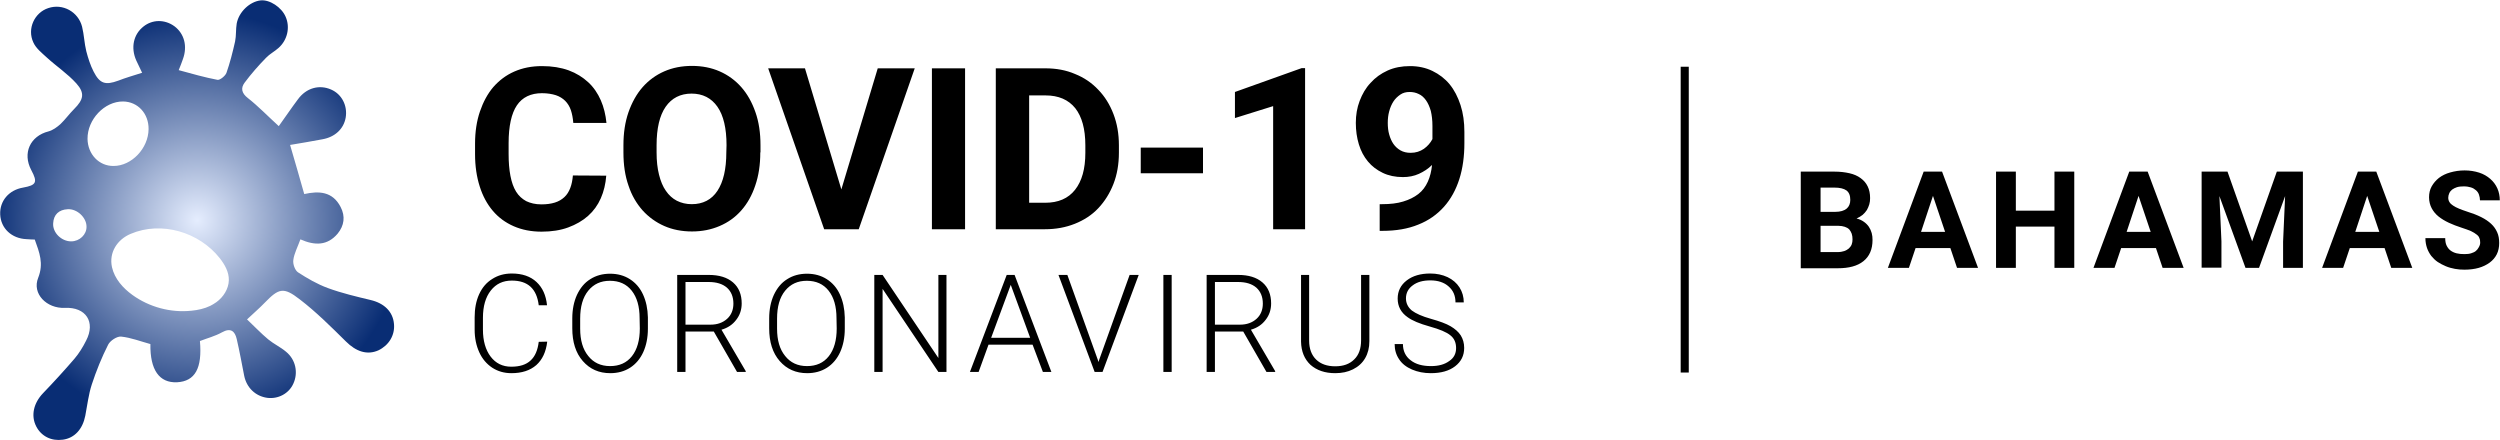
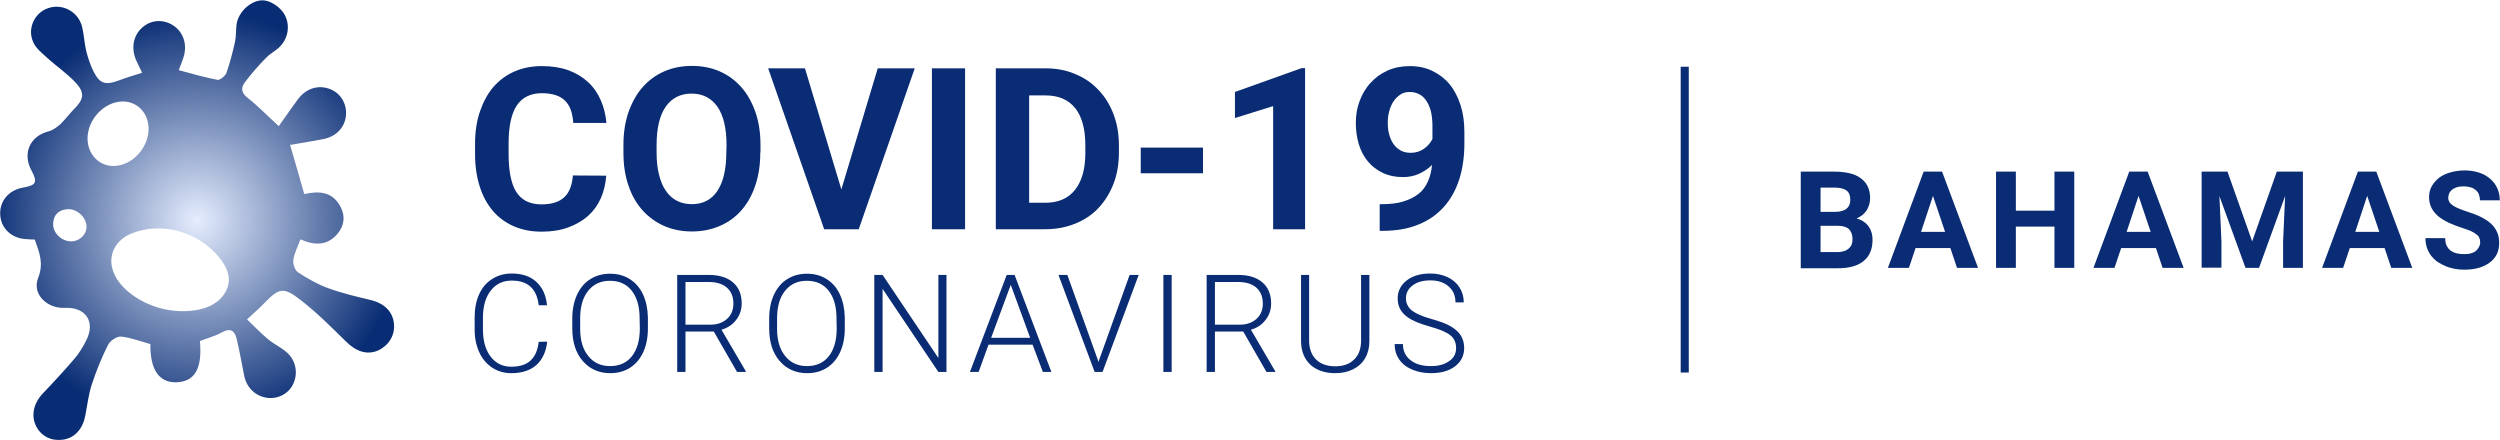
<svg xmlns="http://www.w3.org/2000/svg" viewBox="0 0 1236.7 217.4" xml:space="preserve">
-   <path d="M299.9 86.9c-.3 4-1.2 7.8-2.7 11.2s-3.6 6.3-6.3 8.7c-2.7 2.4-6 4.3-9.8 5.7-3.8 1.4-8.2 2.1-13.2 2.1-5.1 0-9.7-.9-13.8-2.7-4.1-1.8-7.5-4.3-10.3-7.6-2.8-3.3-5-7.3-6.5-12.1-1.5-4.7-2.3-10-2.3-15.9v-5.2c0-5.9.8-11.2 2.4-15.9 1.6-4.7 3.8-8.8 6.6-12.1 2.9-3.3 6.3-5.9 10.4-7.7s8.6-2.7 13.7-2.7c5 0 9.3.7 13.2 2.1 3.8 1.4 7 3.4 9.7 5.9s4.7 5.5 6.2 8.9 2.4 7.2 2.8 11.2h-16.4c-.2-2.4-.6-4.5-1.2-6.3s-1.6-3.4-2.8-4.6c-1.2-1.2-2.8-2.2-4.6-2.8-1.9-.6-4.2-1-6.9-1-5.5 0-9.7 2-12.4 6-2.7 4-4.1 10.3-4.1 18.7v5.4c0 4.1.3 7.7.9 10.8.6 3.1 1.5 5.7 2.8 7.8 1.3 2.1 3 3.6 5 4.7 2.1 1 4.5 1.6 7.5 1.6 2.6 0 4.8-.3 6.7-.9 1.9-.6 3.4-1.5 4.7-2.7 1.3-1.2 2.2-2.7 2.9-4.5.7-1.8 1.1-3.9 1.3-6.2l16.5.1zM376.1 75.4c0 6.1-.8 11.5-2.5 16.4-1.6 4.8-3.9 8.9-6.9 12.3s-6.5 5.9-10.7 7.7-8.7 2.7-13.7 2.7-9.6-.9-13.7-2.7-7.7-4.4-10.7-7.7c-3-3.4-5.4-7.4-7-12.3-1.7-4.8-2.5-10.3-2.5-16.4v-3.5c0-6.1.8-11.5 2.5-16.4 1.7-4.8 4-9 7-12.4s6.6-6 10.7-7.8 8.7-2.7 13.7-2.7 9.6.9 13.7 2.7 7.7 4.4 10.7 7.8c3 3.4 5.3 7.5 7 12.4 1.7 4.8 2.5 10.3 2.5 16.4v3.5h-.1zm-16.7-3.6c0-8.3-1.5-14.7-4.5-19s-7.3-6.5-12.8-6.5-9.8 2.2-12.8 6.5-4.5 10.7-4.5 19v3.6c0 4.2.4 7.8 1.2 11 .8 3.2 1.9 5.9 3.4 8 1.5 2.2 3.3 3.8 5.4 4.9 2.2 1.1 4.6 1.7 7.4 1.7 5.5 0 9.8-2.2 12.7-6.6s4.4-10.7 4.4-19.1l.1-3.5zM416.2 93.7l18-59.9h18.3l-27.7 79.6h-17.1L380 33.8h18.2l18 59.9zM477.4 113.4H461V33.8h16.4v79.6zM492.6 113.4V33.8h24.5c5.4 0 10.3.9 14.7 2.8 4.5 1.8 8.3 4.4 11.5 7.8 3.2 3.3 5.7 7.3 7.5 12s2.7 9.8 2.7 15.5v3.6c0 5.7-.9 10.9-2.7 15.5s-4.3 8.6-7.5 12-7.1 5.9-11.6 7.7c-4.5 1.8-9.4 2.7-14.8 2.7h-24.3zm16.5-66.3v53.2h7.9c6.5 0 11.4-2.1 14.8-6.4 3.4-4.3 5.1-10.4 5.1-18.3v-3.7c0-8.1-1.7-14.2-5-18.4-3.4-4.2-8.3-6.3-14.7-6.3h-8.1v-.1zM595.1 85.7h-30.8V73h30.8v12.7zM645.6 113.4h-15.8V52.5l-18.9 5.9V45.5l33-11.8h1.7v79.7zM683.7 101c4 0 7.5-.4 10.4-1.3 3-.9 5.4-2.1 7.5-3.7s3.6-3.7 4.7-6.1c1.1-2.4 1.8-5.2 2.1-8.3-1.9 1.9-4.1 3.3-6.5 4.4s-5.1 1.6-7.9 1.6c-3.8 0-7.1-.7-10-2.1s-5.3-3.2-7.3-5.6-3.5-5.2-4.5-8.5-1.5-6.8-1.5-10.6c0-3.9.6-7.5 1.9-10.9 1.3-3.4 3-6.4 5.4-8.9 2.3-2.6 5.1-4.6 8.4-6.1 3.3-1.5 7-2.2 11.1-2.2s7.8.8 11.1 2.4c3.3 1.6 6.2 3.8 8.5 6.6s4.1 6.3 5.4 10.3c1.3 4 1.9 8.4 1.9 13.3v5.5c0 6.5-.8 12.5-2.5 17.8s-4.2 9.9-7.6 13.7c-3.4 3.8-7.6 6.8-12.7 8.8-5.1 2.1-11 3.1-17.8 3.1h-1.3V101h1.2zm14.1-25.4c2.6 0 4.7-.7 6.6-2 1.8-1.3 3.2-2.9 4.2-4.8v-6.5c0-2.8-.3-5.3-.8-7.4-.6-2.1-1.4-3.9-2.4-5.3s-2.2-2.5-3.6-3.1c-1.4-.7-2.9-1-4.5-1-1.8 0-3.3.4-4.6 1.3-1.3.9-2.5 2-3.4 3.4s-1.6 3-2.1 4.9c-.5 1.8-.7 3.7-.7 5.7s.2 4 .7 5.7c.5 1.8 1.2 3.4 2.1 4.7s2.1 2.4 3.5 3.2c1.4.8 3.1 1.2 5 1.2zM270.7 169c-.6 5.1-2.4 8.9-5.4 11.6-3.1 2.7-7.2 4-12.3 4-3.6 0-6.7-.9-9.5-2.7-2.7-1.8-4.9-4.3-6.4-7.6s-2.3-7-2.3-11.2V157c0-4.3.7-8.1 2.2-11.4 1.5-3.3 3.6-5.8 6.5-7.6 2.8-1.8 6-2.7 9.7-2.7 5.1 0 9.2 1.4 12.2 4.2s4.7 6.6 5.2 11.5h-4.1c-1-8.2-5.4-12.2-13.3-12.2-4.4 0-7.8 1.6-10.4 4.9-2.6 3.3-3.9 7.8-3.9 13.5v5.9c0 5.5 1.3 10 3.8 13.3s5.9 5 10.2 5c4.2 0 7.4-1 9.6-3.1 2.2-2 3.5-5.1 4-9.2l4.2-.1zM320.5 162.6c0 4.4-.8 8.3-2.3 11.6s-3.7 5.9-6.5 7.7-6.1 2.7-9.8 2.7c-5.6 0-10.1-2-13.6-6s-5.2-9.4-5.2-16.2v-4.9c0-4.4.8-8.3 2.3-11.6 1.6-3.4 3.7-6 6.6-7.8 2.8-1.8 6.1-2.7 9.8-2.7s7 .9 9.8 2.7 5 4.3 6.5 7.6 2.3 7 2.4 11.3v5.6zm-4.1-5.2c0-5.8-1.3-10.3-3.9-13.6s-6.2-4.9-10.8-4.9c-4.5 0-8 1.6-10.7 4.9-2.7 3.3-4 7.9-4 13.8v5c0 5.7 1.3 10.2 4 13.5 2.6 3.3 6.2 5 10.8 5 4.6 0 8.2-1.6 10.8-4.9 2.6-3.3 3.9-7.9 3.9-13.7l-.1-5.1zM353.1 164h-14v20H335v-48h15.6c5.1 0 9.1 1.2 12 3.7s4.3 6 4.3 10.4c0 3.1-.9 5.8-2.7 8.1-1.8 2.4-4.2 4-7.3 4.9l12 20.5v.4h-4.3l-11.5-20zm-14-3.4h12.4c3.4 0 6.1-1 8.2-2.9s3.1-4.5 3.1-7.5c0-3.4-1.1-6-3.2-7.9-2.2-1.9-5.2-2.8-9.1-2.8h-11.4v21.1zM417.9 162.6c0 4.4-.8 8.3-2.3 11.6s-3.7 5.9-6.5 7.7-6.1 2.7-9.8 2.7c-5.6 0-10.1-2-13.6-6s-5.2-9.4-5.2-16.2v-4.9c0-4.4.8-8.3 2.3-11.6 1.6-3.4 3.7-6 6.6-7.8 2.8-1.8 6.1-2.7 9.8-2.7s7 .9 9.8 2.7 5 4.3 6.5 7.6 2.3 7 2.4 11.3v5.6zm-4.1-5.2c0-5.8-1.3-10.3-3.9-13.6s-6.2-4.9-10.8-4.9c-4.5 0-8 1.6-10.7 4.9-2.7 3.3-4 7.9-4 13.8v5c0 5.7 1.3 10.2 4 13.5 2.6 3.3 6.2 5 10.8 5 4.6 0 8.2-1.6 10.8-4.9 2.6-3.3 3.9-7.9 3.9-13.7l-.1-5.1zM468.3 184h-4.1l-27.6-41.1V184h-4.1v-48h4.1l27.6 41.1V136h4v48h.1zM510.8 170.5H489l-4.9 13.5h-4.3l18.2-48h3.9l18.2 48h-4.2l-5.1-13.5zm-20.5-3.4h19.3l-9.6-26.2-9.7 26.2zM543.1 178.1l.3 1 .3-1 15.1-42.1h4.5l-17.9 48h-3.9l-17.9-48h4.4l15.1 42.1zM579.6 184h-4.1v-48h4.1v48zM615 164h-14v20h-4.1v-48h15.6c5.1 0 9.1 1.2 12 3.7s4.3 6 4.3 10.4c0 3.1-.9 5.8-2.7 8.1-1.8 2.4-4.2 4-7.3 4.9l12 20.5v.4h-4.3L615 164zm-14-3.4h12.4c3.4 0 6.1-1 8.2-2.9 2.1-1.9 3.1-4.5 3.1-7.5 0-3.4-1.1-6-3.2-7.9-2.2-1.9-5.2-2.8-9.1-2.8H601v21.1zM677.4 136v32.8c0 3.2-.7 6-2.1 8.4-1.4 2.4-3.4 4.2-6 5.5s-5.5 1.9-8.8 1.9c-5.1 0-9.1-1.4-12.2-4.1-3-2.8-4.6-6.6-4.7-11.5v-33h4v32.5c0 4 1.2 7.2 3.5 9.4s5.4 3.3 9.4 3.3 7.1-1.1 9.4-3.4c2.3-2.2 3.4-5.4 3.4-9.4V136h4.1zM720.3 172.2c0-2.7-.9-4.8-2.8-6.3-1.9-1.6-5.3-3-10.3-4.4s-8.6-2.9-10.9-4.6c-3.3-2.3-4.9-5.4-4.9-9.2 0-3.7 1.5-6.7 4.5-9s6.9-3.4 11.6-3.4c3.2 0 6 .6 8.6 1.8 2.5 1.2 4.5 2.9 5.9 5.1 1.4 2.2 2.1 4.7 2.1 7.4H720c0-3.3-1.1-5.9-3.4-7.9-2.2-2-5.3-3-9-3s-6.6.8-8.8 2.5c-2.2 1.6-3.3 3.8-3.3 6.4 0 2.4 1 4.4 2.9 6 2 1.5 5.1 2.9 9.4 4.1 4.3 1.2 7.6 2.4 9.8 3.7s3.9 2.8 5 4.5c1.1 1.8 1.7 3.8 1.7 6.2 0 3.8-1.5 6.8-4.5 9.1s-7 3.4-12 3.4c-3.4 0-6.5-.6-9.3-1.8s-5-2.9-6.4-5.1c-1.5-2.2-2.2-4.7-2.2-7.5h4.1c0 3.4 1.3 6.1 3.8 8 2.5 2 5.9 2.9 10.1 2.9 3.7 0 6.7-.8 9-2.5 2.3-1.5 3.4-3.7 3.4-6.4z" />
+   <path d="M299.9 86.9c-.3 4-1.2 7.8-2.7 11.2s-3.6 6.3-6.3 8.7c-2.7 2.4-6 4.3-9.8 5.7-3.8 1.4-8.2 2.1-13.2 2.1-5.1 0-9.7-.9-13.8-2.7-4.1-1.8-7.5-4.3-10.3-7.6-2.8-3.3-5-7.3-6.5-12.1-1.5-4.7-2.3-10-2.3-15.9v-5.2c0-5.9.8-11.2 2.4-15.9 1.6-4.7 3.8-8.8 6.6-12.1 2.9-3.3 6.3-5.9 10.4-7.7s8.6-2.7 13.7-2.7c5 0 9.3.7 13.2 2.1 3.8 1.4 7 3.4 9.7 5.9s4.7 5.5 6.2 8.9 2.4 7.2 2.8 11.2h-16.4c-.2-2.4-.6-4.5-1.2-6.3s-1.6-3.4-2.8-4.6c-1.2-1.2-2.8-2.2-4.6-2.8-1.9-.6-4.2-1-6.9-1-5.5 0-9.7 2-12.4 6-2.7 4-4.1 10.3-4.1 18.7v5.4c0 4.1.3 7.7.9 10.8.6 3.1 1.5 5.7 2.8 7.8 1.3 2.1 3 3.6 5 4.7 2.1 1 4.5 1.6 7.5 1.6 2.6 0 4.8-.3 6.7-.9 1.9-.6 3.4-1.5 4.7-2.7 1.3-1.2 2.2-2.7 2.9-4.5.7-1.8 1.1-3.9 1.3-6.2l16.5.1zM376.1 75.4c0 6.1-.8 11.5-2.5 16.4-1.6 4.8-3.9 8.9-6.9 12.3s-6.5 5.9-10.7 7.7-8.7 2.7-13.7 2.7-9.6-.9-13.7-2.7-7.7-4.4-10.7-7.7c-3-3.4-5.4-7.4-7-12.3-1.7-4.8-2.5-10.3-2.5-16.4v-3.5c0-6.1.8-11.5 2.5-16.4 1.7-4.8 4-9 7-12.4s6.6-6 10.7-7.8 8.7-2.7 13.7-2.7 9.6.9 13.7 2.7 7.7 4.4 10.7 7.8c3 3.4 5.3 7.5 7 12.4 1.7 4.8 2.5 10.3 2.5 16.4v3.5h-.1zm-16.7-3.6c0-8.3-1.5-14.7-4.5-19s-7.3-6.5-12.8-6.5-9.8 2.2-12.8 6.5-4.5 10.7-4.5 19v3.6c0 4.2.4 7.8 1.2 11 .8 3.2 1.9 5.9 3.4 8 1.5 2.2 3.3 3.8 5.4 4.9 2.2 1.1 4.6 1.7 7.4 1.7 5.5 0 9.8-2.2 12.7-6.6s4.4-10.7 4.4-19.1l.1-3.5zM416.2 93.7l18-59.9h18.3l-27.7 79.6h-17.1L380 33.8h18.2l18 59.9zM477.4 113.4H461V33.8h16.4v79.6zM492.6 113.4V33.8h24.5c5.4 0 10.3.9 14.7 2.8 4.5 1.8 8.3 4.4 11.5 7.8 3.2 3.3 5.7 7.3 7.5 12s2.7 9.8 2.7 15.5v3.6c0 5.7-.9 10.9-2.7 15.5s-4.3 8.6-7.5 12-7.1 5.9-11.6 7.7c-4.5 1.8-9.4 2.7-14.8 2.7h-24.3zm16.5-66.3v53.2h7.9c6.5 0 11.4-2.1 14.8-6.4 3.4-4.3 5.1-10.4 5.1-18.3v-3.7c0-8.1-1.7-14.2-5-18.4-3.4-4.2-8.3-6.3-14.7-6.3h-8.1v-.1zM595.1 85.7h-30.8V73h30.8v12.7zM645.6 113.4h-15.8V52.5l-18.9 5.9V45.5l33-11.8h1.7v79.7zM683.7 101c4 0 7.5-.4 10.4-1.3 3-.9 5.4-2.1 7.5-3.7s3.6-3.7 4.7-6.1c1.1-2.4 1.8-5.2 2.1-8.3-1.9 1.9-4.1 3.3-6.5 4.4s-5.1 1.6-7.9 1.6c-3.8 0-7.1-.7-10-2.1s-5.3-3.2-7.3-5.6-3.5-5.2-4.5-8.5-1.5-6.8-1.5-10.6c0-3.9.6-7.5 1.9-10.9 1.3-3.4 3-6.4 5.4-8.9 2.3-2.6 5.1-4.6 8.4-6.1 3.3-1.5 7-2.2 11.1-2.2s7.8.8 11.1 2.4c3.3 1.6 6.2 3.8 8.5 6.6s4.1 6.3 5.4 10.3c1.3 4 1.9 8.4 1.9 13.3v5.5c0 6.5-.8 12.5-2.5 17.8s-4.2 9.9-7.6 13.7c-3.4 3.8-7.6 6.8-12.7 8.8-5.1 2.1-11 3.1-17.8 3.1h-1.3V101h1.2zm14.1-25.4c2.6 0 4.7-.7 6.6-2 1.8-1.3 3.2-2.9 4.2-4.8v-6.5c0-2.8-.3-5.3-.8-7.4-.6-2.1-1.4-3.9-2.4-5.3s-2.2-2.5-3.6-3.1c-1.4-.7-2.9-1-4.5-1-1.8 0-3.3.4-4.6 1.3-1.3.9-2.5 2-3.4 3.4s-1.6 3-2.1 4.9c-.5 1.8-.7 3.7-.7 5.7s.2 4 .7 5.7c.5 1.8 1.2 3.4 2.1 4.7s2.1 2.4 3.5 3.2c1.4.8 3.1 1.2 5 1.2zM270.7 169c-.6 5.1-2.4 8.9-5.4 11.6-3.1 2.7-7.2 4-12.3 4-3.6 0-6.7-.9-9.5-2.7-2.7-1.8-4.9-4.3-6.4-7.6s-2.3-7-2.3-11.2V157c0-4.3.7-8.1 2.2-11.4 1.5-3.3 3.6-5.8 6.5-7.6 2.8-1.8 6-2.7 9.7-2.7 5.1 0 9.2 1.4 12.2 4.2s4.7 6.6 5.2 11.5h-4.1c-1-8.2-5.4-12.2-13.3-12.2-4.4 0-7.8 1.6-10.4 4.9-2.6 3.3-3.9 7.8-3.9 13.5v5.9c0 5.5 1.3 10 3.8 13.3s5.9 5 10.2 5c4.2 0 7.4-1 9.6-3.1 2.2-2 3.5-5.1 4-9.2l4.2-.1zM320.5 162.6c0 4.4-.8 8.3-2.3 11.6s-3.7 5.9-6.5 7.7-6.1 2.7-9.8 2.7c-5.6 0-10.1-2-13.6-6s-5.2-9.4-5.2-16.2v-4.9c0-4.4.8-8.3 2.3-11.6 1.6-3.4 3.7-6 6.6-7.8 2.8-1.8 6.1-2.7 9.8-2.7s7 .9 9.8 2.7 5 4.3 6.5 7.6 2.3 7 2.4 11.3v5.6zm-4.1-5.2c0-5.8-1.3-10.3-3.9-13.6s-6.2-4.9-10.8-4.9c-4.5 0-8 1.6-10.7 4.9-2.7 3.3-4 7.9-4 13.8v5c0 5.7 1.3 10.2 4 13.5 2.6 3.3 6.2 5 10.8 5 4.6 0 8.2-1.6 10.8-4.9 2.6-3.3 3.9-7.9 3.9-13.7l-.1-5.1zM353.1 164h-14v20H335v-48h15.6c5.1 0 9.1 1.2 12 3.7s4.3 6 4.3 10.4c0 3.1-.9 5.8-2.7 8.1-1.8 2.4-4.2 4-7.3 4.9l12 20.5v.4h-4.3l-11.5-20zm-14-3.4h12.4c3.4 0 6.1-1 8.2-2.9s3.1-4.5 3.1-7.5c0-3.4-1.1-6-3.2-7.9-2.2-1.9-5.2-2.8-9.1-2.8h-11.4v21.1zM417.9 162.6c0 4.4-.8 8.3-2.3 11.6s-3.7 5.9-6.5 7.7-6.1 2.7-9.8 2.7c-5.6 0-10.1-2-13.6-6s-5.2-9.4-5.2-16.2v-4.9c0-4.4.8-8.3 2.3-11.6 1.6-3.4 3.7-6 6.6-7.8 2.8-1.8 6.1-2.7 9.8-2.7s7 .9 9.8 2.7 5 4.3 6.5 7.6 2.3 7 2.4 11.3v5.6zm-4.1-5.2c0-5.8-1.3-10.3-3.9-13.6s-6.2-4.9-10.8-4.9c-4.5 0-8 1.6-10.7 4.9-2.7 3.3-4 7.9-4 13.8v5c0 5.7 1.3 10.2 4 13.5 2.6 3.3 6.2 5 10.8 5 4.6 0 8.2-1.6 10.8-4.9 2.6-3.3 3.9-7.9 3.9-13.7l-.1-5.1zM468.3 184h-4.1l-27.6-41.1V184h-4.1v-48h4.1l27.6 41.1V136h4v48h.1zM510.8 170.5H489l-4.9 13.5h-4.3l18.2-48h3.9l18.2 48h-4.2l-5.1-13.5zm-20.5-3.4h19.3l-9.6-26.2-9.7 26.2zM543.1 178.1l.3 1 .3-1 15.1-42.1h4.5l-17.9 48h-3.9l-17.9-48h4.4l15.1 42.1zM579.6 184h-4.1v-48h4.1v48zM615 164h-14v20h-4.1v-48h15.6c5.1 0 9.1 1.2 12 3.7s4.3 6 4.3 10.4c0 3.1-.9 5.8-2.7 8.1-1.8 2.4-4.2 4-7.3 4.9l12 20.5v.4h-4.3L615 164zm-14-3.4h12.4c3.4 0 6.1-1 8.2-2.9 2.1-1.9 3.1-4.5 3.1-7.5 0-3.4-1.1-6-3.2-7.9-2.2-1.9-5.2-2.8-9.1-2.8H601v21.1zM677.4 136v32.8c0 3.2-.7 6-2.1 8.4-1.4 2.4-3.4 4.2-6 5.5s-5.5 1.9-8.8 1.9c-5.1 0-9.1-1.4-12.2-4.1-3-2.8-4.6-6.6-4.7-11.5v-33h4v32.5c0 4 1.2 7.2 3.5 9.4s5.4 3.3 9.4 3.3 7.1-1.1 9.4-3.4c2.3-2.2 3.4-5.4 3.4-9.4V136h4.1zM720.3 172.2c0-2.7-.9-4.8-2.8-6.3-1.9-1.6-5.3-3-10.3-4.4s-8.6-2.9-10.9-4.6c-3.3-2.3-4.9-5.4-4.9-9.2 0-3.7 1.5-6.7 4.5-9s6.9-3.4 11.6-3.4c3.2 0 6 .6 8.6 1.8 2.5 1.2 4.5 2.9 5.9 5.1 1.4 2.2 2.1 4.7 2.1 7.4H720c0-3.3-1.1-5.9-3.4-7.9-2.2-2-5.3-3-9-3s-6.6.8-8.8 2.5c-2.2 1.6-3.3 3.8-3.3 6.4 0 2.4 1 4.4 2.9 6 2 1.5 5.1 2.9 9.4 4.1 4.3 1.2 7.6 2.4 9.8 3.7s3.9 2.8 5 4.5c1.1 1.8 1.7 3.8 1.7 6.2 0 3.8-1.5 6.8-4.5 9.1s-7 3.4-12 3.4c-3.4 0-6.5-.6-9.3-1.8s-5-2.9-6.4-5.1c-1.5-2.2-2.2-4.7-2.2-7.5h4.1c0 3.4 1.3 6.1 3.8 8 2.5 2 5.9 2.9 10.1 2.9 3.7 0 6.7-.8 9-2.5 2.3-1.5 3.4-3.7 3.4-6.4z" fill="#092c74" />
  <radialGradient id="a" cx="97.52" cy="111.098" r="103.245" gradientTransform="matrix(1 0 0 -1 0 220)" gradientUnits="userSpaceOnUse">
    <stop offset="0" stop-color="#e5edfe" />
    <stop offset="1" stop-color="#092d74" />
  </radialGradient>
  <path d="M194.9 160.3c-.5-6.1-4.8-10.3-11.6-11.9-7.1-1.7-14.3-3.4-21.1-5.9-5.2-1.9-10.2-4.8-14.8-7.8-1.5-1-2.6-4.1-2.3-6.1.4-3.2 2.1-6.3 3.5-10.2 7.2 3.2 13.4 3.1 18.4-2.8 3.3-4 3.9-8.6 1.5-13.2-4-7.8-10.9-8-18-6.4-2.3-8.1-4.5-15.8-7-24.3 5.4-.9 10.7-1.8 16-2.8 6.2-1.1 10.5-5.1 11.5-10.7 1-5.9-1.9-11.6-7.2-13.9-5.9-2.6-12.3-.8-16.4 4.8-3.3 4.4-6.4 9-9.5 13.3-5.6-5.1-10.2-9.9-15.3-13.9-3.1-2.4-3.6-4.9-1.6-7.6 3.2-4.3 6.8-8.4 10.6-12.3 1.8-1.9 4.2-3.1 6.2-4.9 4.4-3.9 5.8-10.2 3.5-15.4-2-4.7-7.9-8.6-12.4-8.1-5.3.6-10.7 5.6-11.8 11.4-.5 2.9-.2 6-.8 8.9-1.2 5.3-2.5 10.5-4.3 15.6-.6 1.5-3.2 3.6-4.4 3.4-6.3-1.2-12.6-3-19.2-4.8.8-2 1.5-3.7 2.1-5.5 2.3-6.3.7-12.5-4.2-16.2-4.8-3.5-10.9-3.4-15.3.1-5 3.9-6.4 10.5-3.6 16.8.9 2 1.9 3.9 2.9 6.1-4.4 1.4-8.2 2.5-11.8 3.9-6.3 2.3-9.1 1.6-12.2-4.5-1.6-3.1-2.7-6.6-3.6-10-1-4-1.1-8.2-2.1-12.2C38.7 5.8 31 1.6 23.9 4c-6.8 2.2-10.6 10.2-7.4 17 1.3 2.9 4.1 5.1 6.6 7.4 4.8 4.4 10.4 8.1 14.7 12.9s3.5 8-1.1 12.6c-2.4 2.4-4.4 5.2-6.8 7.5-1.7 1.5-3.7 3-5.9 3.6-9.1 2.3-13 10.8-8.5 19.2 3.2 6 2.5 7.4-4.1 8.6C4.4 94-.2 99.4.1 106.1c.3 6.9 5.7 11.9 13 12.2 1.4.1 2.9.2 4.1.2 2.3 6.4 4.5 11.8 1.7 18.9-3.2 7.9 4.2 15.3 13.2 14.9 10.4-.5 15.3 7 10.5 16.2-1.6 3.2-3.5 6.3-5.8 9-5 5.8-10.2 11.5-15.5 17-4.7 4.9-6.1 11.1-3.4 16.4 2.5 4.9 7.5 7.4 13.2 6.6 5.8-.8 9.8-5.2 11.1-11.9 1-5.2 1.6-10.5 3.2-15.4 2.2-6.7 4.9-13.4 8.1-19.7 1-2 4.4-4.2 6.4-4 4.9.5 9.7 2.4 14.5 3.7-.2 12.8 4.4 19.3 13.2 18.9 8.9-.5 12.5-6.9 11.3-20.4 3.6-1.4 7.5-2.4 10.9-4.3 4.3-2.4 6.4-.6 7.3 3.3 1.4 6 2.5 12.1 3.7 18.2 1.2 5.9 5.6 10.1 11.4 10.9 5.4.7 10.7-2.1 12.9-7 2.5-5.4 1.2-11.9-3.6-15.8-2.7-2.3-6-3.8-8.8-6.1-3.6-3-6.9-6.5-10.5-9.9 3.5-3.3 6.2-5.6 8.7-8.2 7-7.2 9.3-8 17.4-1.7 8.1 6.2 15.5 13.6 22.8 20.8 5 5 10.5 6.9 16.1 4.4 5.2-2.5 8.2-7.5 7.7-13zM94.1 115.6c-.6-.4-1.1-.8-1.6-1.2.5.4 1.1.8 1.6 1.2zm-58.9 3.8c-4.8 0-9.2-4.3-8.9-8.9.2-4.4 2.9-6.8 7.2-7 4.6-.3 9.3 4.1 9.3 8.6.1 3.9-3.4 7.3-7.6 7.3zm8.1-50.7c-.1-9.6 8.4-18.6 17.6-18.5 7.3.1 12.7 6 12.6 13.7-.1 9.5-8.4 18.2-17.3 18.2-7.2.1-12.8-5.8-12.9-13.4zm60.7 82.6c-2.9 1.4-6.1 2.1-9.3 2.4-10.3 1.1-20.9-1.8-29.2-7.8-4.7-3.4-8.8-8-10.1-13.7-1.6-7.3 2.6-13.7 9.2-16.5 15.3-6.5 33.9-.9 44.1 12 2.5 3.2 4.6 6.9 4.5 10.9-.1 4.3-2.7 8.4-6.2 10.9-1 .7-2 1.3-3 1.8z" fill="url(#a)" />
-   <path d="M831.4 33h4v151.3h-4zM890.8 132.5V84.9h16.7c2.8 0 5.2.3 7.4.8s4 1.3 5.5 2.4 2.7 2.4 3.5 4.1c.8 1.6 1.2 3.6 1.2 5.8 0 1.1-.1 2.1-.4 3.1-.3 1-.7 1.9-1.2 2.8-.6.9-1.3 1.7-2.1 2.4-.9.7-1.9 1.3-3 1.8 1.4.3 2.6.9 3.6 1.6s1.8 1.5 2.5 2.5c.6.9 1.1 2 1.4 3.1.3 1.1.4 2.2.4 3.4 0 4.6-1.5 8.1-4.5 10.5-3 2.4-7.2 3.5-12.7 3.5h-18.3v-.2zm9.8-27.7h7.3c2.5 0 4.4-.6 5.6-1.6 1.2-1 1.8-2.5 1.8-4.3 0-2.2-.6-3.7-1.9-4.7-1.3-.9-3.2-1.4-5.9-1.4h-6.9v12zm0 7v12.9h8.4c1.3 0 2.4-.2 3.3-.5.9-.3 1.7-.8 2.3-1.3.6-.6 1.1-1.2 1.4-2 .3-.8.4-1.6.4-2.5 0-1-.1-1.9-.4-2.8-.3-.8-.7-1.5-1.2-2.1-.6-.6-1.3-1-2.2-1.3s-2-.5-3.2-.5h-8.8v.1zM964.8 122.7h-17.2l-3.3 9.8h-10.4l17.7-47.6h9.1l17.8 47.6h-10.4l-3.3-9.8zm-14.5-8h11.9l-6-17.8-5.9 17.8zM1026.1 132.5h-9.8v-20.4h-19.1v20.4h-9.8V84.9h9.8v19.3h19.1V84.9h9.8v47.6zM1066.5 122.7h-17.2l-3.3 9.8h-10.4l17.7-47.6h9.1l17.8 47.6h-10.4l-3.3-9.8zm-14.5-8h11.9l-6-17.8-5.9 17.8zM1101.9 84.9l12.2 34.5 12.2-34.5h12.9v47.6h-9.8v-13l1-22.5-12.9 35.5h-6.7L1097.9 97l1 22.4v13h-9.8V84.9h12.8zM1179.6 122.7h-17.2l-3.3 9.8h-10.4l17.7-47.6h9.1l17.8 47.6h-10.4l-3.3-9.8zm-14.5-8h11.9l-6-17.8-5.9 17.8zM1226.9 120c0-.8-.1-1.6-.4-2.2-.2-.7-.7-1.3-1.4-1.8-.7-.6-1.6-1.1-2.8-1.7-1.2-.5-2.8-1.1-4.7-1.7-2.2-.7-4.2-1.5-6.2-2.4-1.9-.9-3.6-1.9-5.1-3.1s-2.6-2.6-3.4-4.1-1.3-3.4-1.3-5.4.4-3.8 1.3-5.4 2.1-3 3.6-4.2c1.6-1.2 3.4-2.1 5.6-2.7 2.1-.6 4.5-1 7.1-1s5 .4 7.2 1.1 4 1.8 5.5 3.1 2.7 2.9 3.5 4.7c.8 1.8 1.2 3.8 1.2 5.9h-9.8c0-1-.2-1.9-.5-2.8s-.8-1.6-1.5-2.2-1.5-1.1-2.5-1.4-2.1-.5-3.5-.5c-1.3 0-2.4.1-3.4.4-.9.3-1.7.7-2.4 1.2-.6.5-1.1 1.1-1.4 1.8-.3.7-.5 1.4-.5 2.2 0 1.6.8 2.9 2.4 3.9 1.6 1.1 4 2 7 3 2.6.8 4.9 1.7 6.9 2.7s3.6 2.1 4.9 3.3 2.3 2.6 3 4.2c.7 1.5 1 3.3 1 5.3 0 2.1-.4 4-1.2 5.6-.8 1.6-2 3-3.5 4.1s-3.3 2-5.4 2.6-4.5.9-7.1.9c-1.6 0-3.1-.1-4.7-.4-1.6-.3-3.1-.7-4.5-1.3s-2.8-1.3-4-2.1-2.3-1.9-3.2-3c-.9-1.2-1.6-2.5-2.1-3.9-.5-1.5-.8-3.1-.8-4.9h9.8c0 1.4.2 2.7.7 3.7s1.1 1.8 1.9 2.4 1.8 1.1 3 1.4 2.4.4 3.9.4c1.3 0 2.4-.1 3.3-.4s1.7-.6 2.3-1.1c.6-.5 1.1-1.1 1.4-1.7.6-1 .8-1.7.8-2.5z" />
+   <path d="M831.4 33h4v151.3h-4zM890.8 132.5V84.9h16.7c2.8 0 5.2.3 7.4.8s4 1.3 5.5 2.4 2.7 2.4 3.5 4.1c.8 1.6 1.2 3.6 1.2 5.8 0 1.1-.1 2.1-.4 3.1-.3 1-.7 1.9-1.2 2.8-.6.9-1.3 1.7-2.1 2.4-.9.7-1.9 1.3-3 1.8 1.4.3 2.6.9 3.6 1.6s1.8 1.5 2.5 2.5c.6.9 1.1 2 1.4 3.1.3 1.1.4 2.2.4 3.4 0 4.6-1.5 8.1-4.5 10.5-3 2.4-7.2 3.5-12.7 3.5h-18.3v-.2zm9.8-27.7h7.3c2.5 0 4.4-.6 5.6-1.6 1.2-1 1.8-2.5 1.8-4.3 0-2.2-.6-3.7-1.9-4.7-1.3-.9-3.2-1.4-5.9-1.4h-6.9v12zm0 7v12.9h8.4c1.3 0 2.4-.2 3.3-.5.9-.3 1.7-.8 2.3-1.3.6-.6 1.1-1.2 1.4-2 .3-.8.4-1.6.4-2.5 0-1-.1-1.9-.4-2.8-.3-.8-.7-1.5-1.2-2.1-.6-.6-1.3-1-2.2-1.3s-2-.5-3.2-.5h-8.8v.1zM964.8 122.7h-17.2l-3.3 9.8h-10.4l17.7-47.6h9.1l17.8 47.6h-10.4l-3.3-9.8zm-14.5-8h11.9l-6-17.8-5.9 17.8zM1026.1 132.5h-9.8v-20.4h-19.1v20.4h-9.8V84.9h9.8v19.3h19.1V84.9h9.8v47.6zM1066.5 122.7h-17.2l-3.3 9.8h-10.4l17.7-47.6h9.1l17.8 47.6h-10.4l-3.3-9.8zm-14.5-8h11.9l-6-17.8-5.9 17.8zM1101.9 84.9l12.2 34.5 12.2-34.5h12.9v47.6h-9.8v-13l1-22.5-12.9 35.5h-6.7L1097.9 97l1 22.4v13h-9.8V84.9h12.8zM1179.6 122.7h-17.2l-3.3 9.8h-10.4l17.7-47.6h9.1l17.8 47.6h-10.4l-3.3-9.8zm-14.5-8h11.9l-6-17.8-5.9 17.8zM1226.9 120c0-.8-.1-1.6-.4-2.2-.2-.7-.7-1.3-1.4-1.8-.7-.6-1.6-1.1-2.8-1.7-1.2-.5-2.8-1.1-4.7-1.7-2.2-.7-4.2-1.5-6.2-2.4-1.9-.9-3.6-1.9-5.1-3.1s-2.6-2.6-3.4-4.1-1.3-3.4-1.3-5.4.4-3.8 1.3-5.4 2.1-3 3.6-4.2c1.6-1.2 3.4-2.1 5.6-2.7 2.1-.6 4.5-1 7.1-1s5 .4 7.2 1.1 4 1.8 5.5 3.1 2.7 2.9 3.5 4.7c.8 1.8 1.2 3.8 1.2 5.9h-9.8c0-1-.2-1.9-.5-2.8s-.8-1.6-1.5-2.2-1.5-1.1-2.5-1.4-2.1-.5-3.5-.5c-1.3 0-2.4.1-3.4.4-.9.3-1.7.7-2.4 1.2-.6.5-1.1 1.1-1.4 1.8-.3.7-.5 1.4-.5 2.2 0 1.6.8 2.9 2.4 3.9 1.6 1.1 4 2 7 3 2.6.8 4.9 1.7 6.9 2.7s3.6 2.1 4.9 3.3 2.3 2.6 3 4.2c.7 1.5 1 3.3 1 5.3 0 2.1-.4 4-1.2 5.6-.8 1.6-2 3-3.5 4.1s-3.3 2-5.4 2.6-4.5.9-7.1.9c-1.6 0-3.1-.1-4.7-.4-1.6-.3-3.1-.7-4.5-1.3s-2.8-1.3-4-2.1-2.3-1.9-3.2-3c-.9-1.2-1.6-2.5-2.1-3.9-.5-1.5-.8-3.1-.8-4.9h9.8c0 1.4.2 2.7.7 3.7s1.1 1.8 1.9 2.4 1.8 1.1 3 1.4 2.4.4 3.9.4c1.3 0 2.4-.1 3.3-.4s1.7-.6 2.3-1.1c.6-.5 1.1-1.1 1.4-1.7.6-1 .8-1.7.8-2.5z" fill="#092c74" />
</svg>
